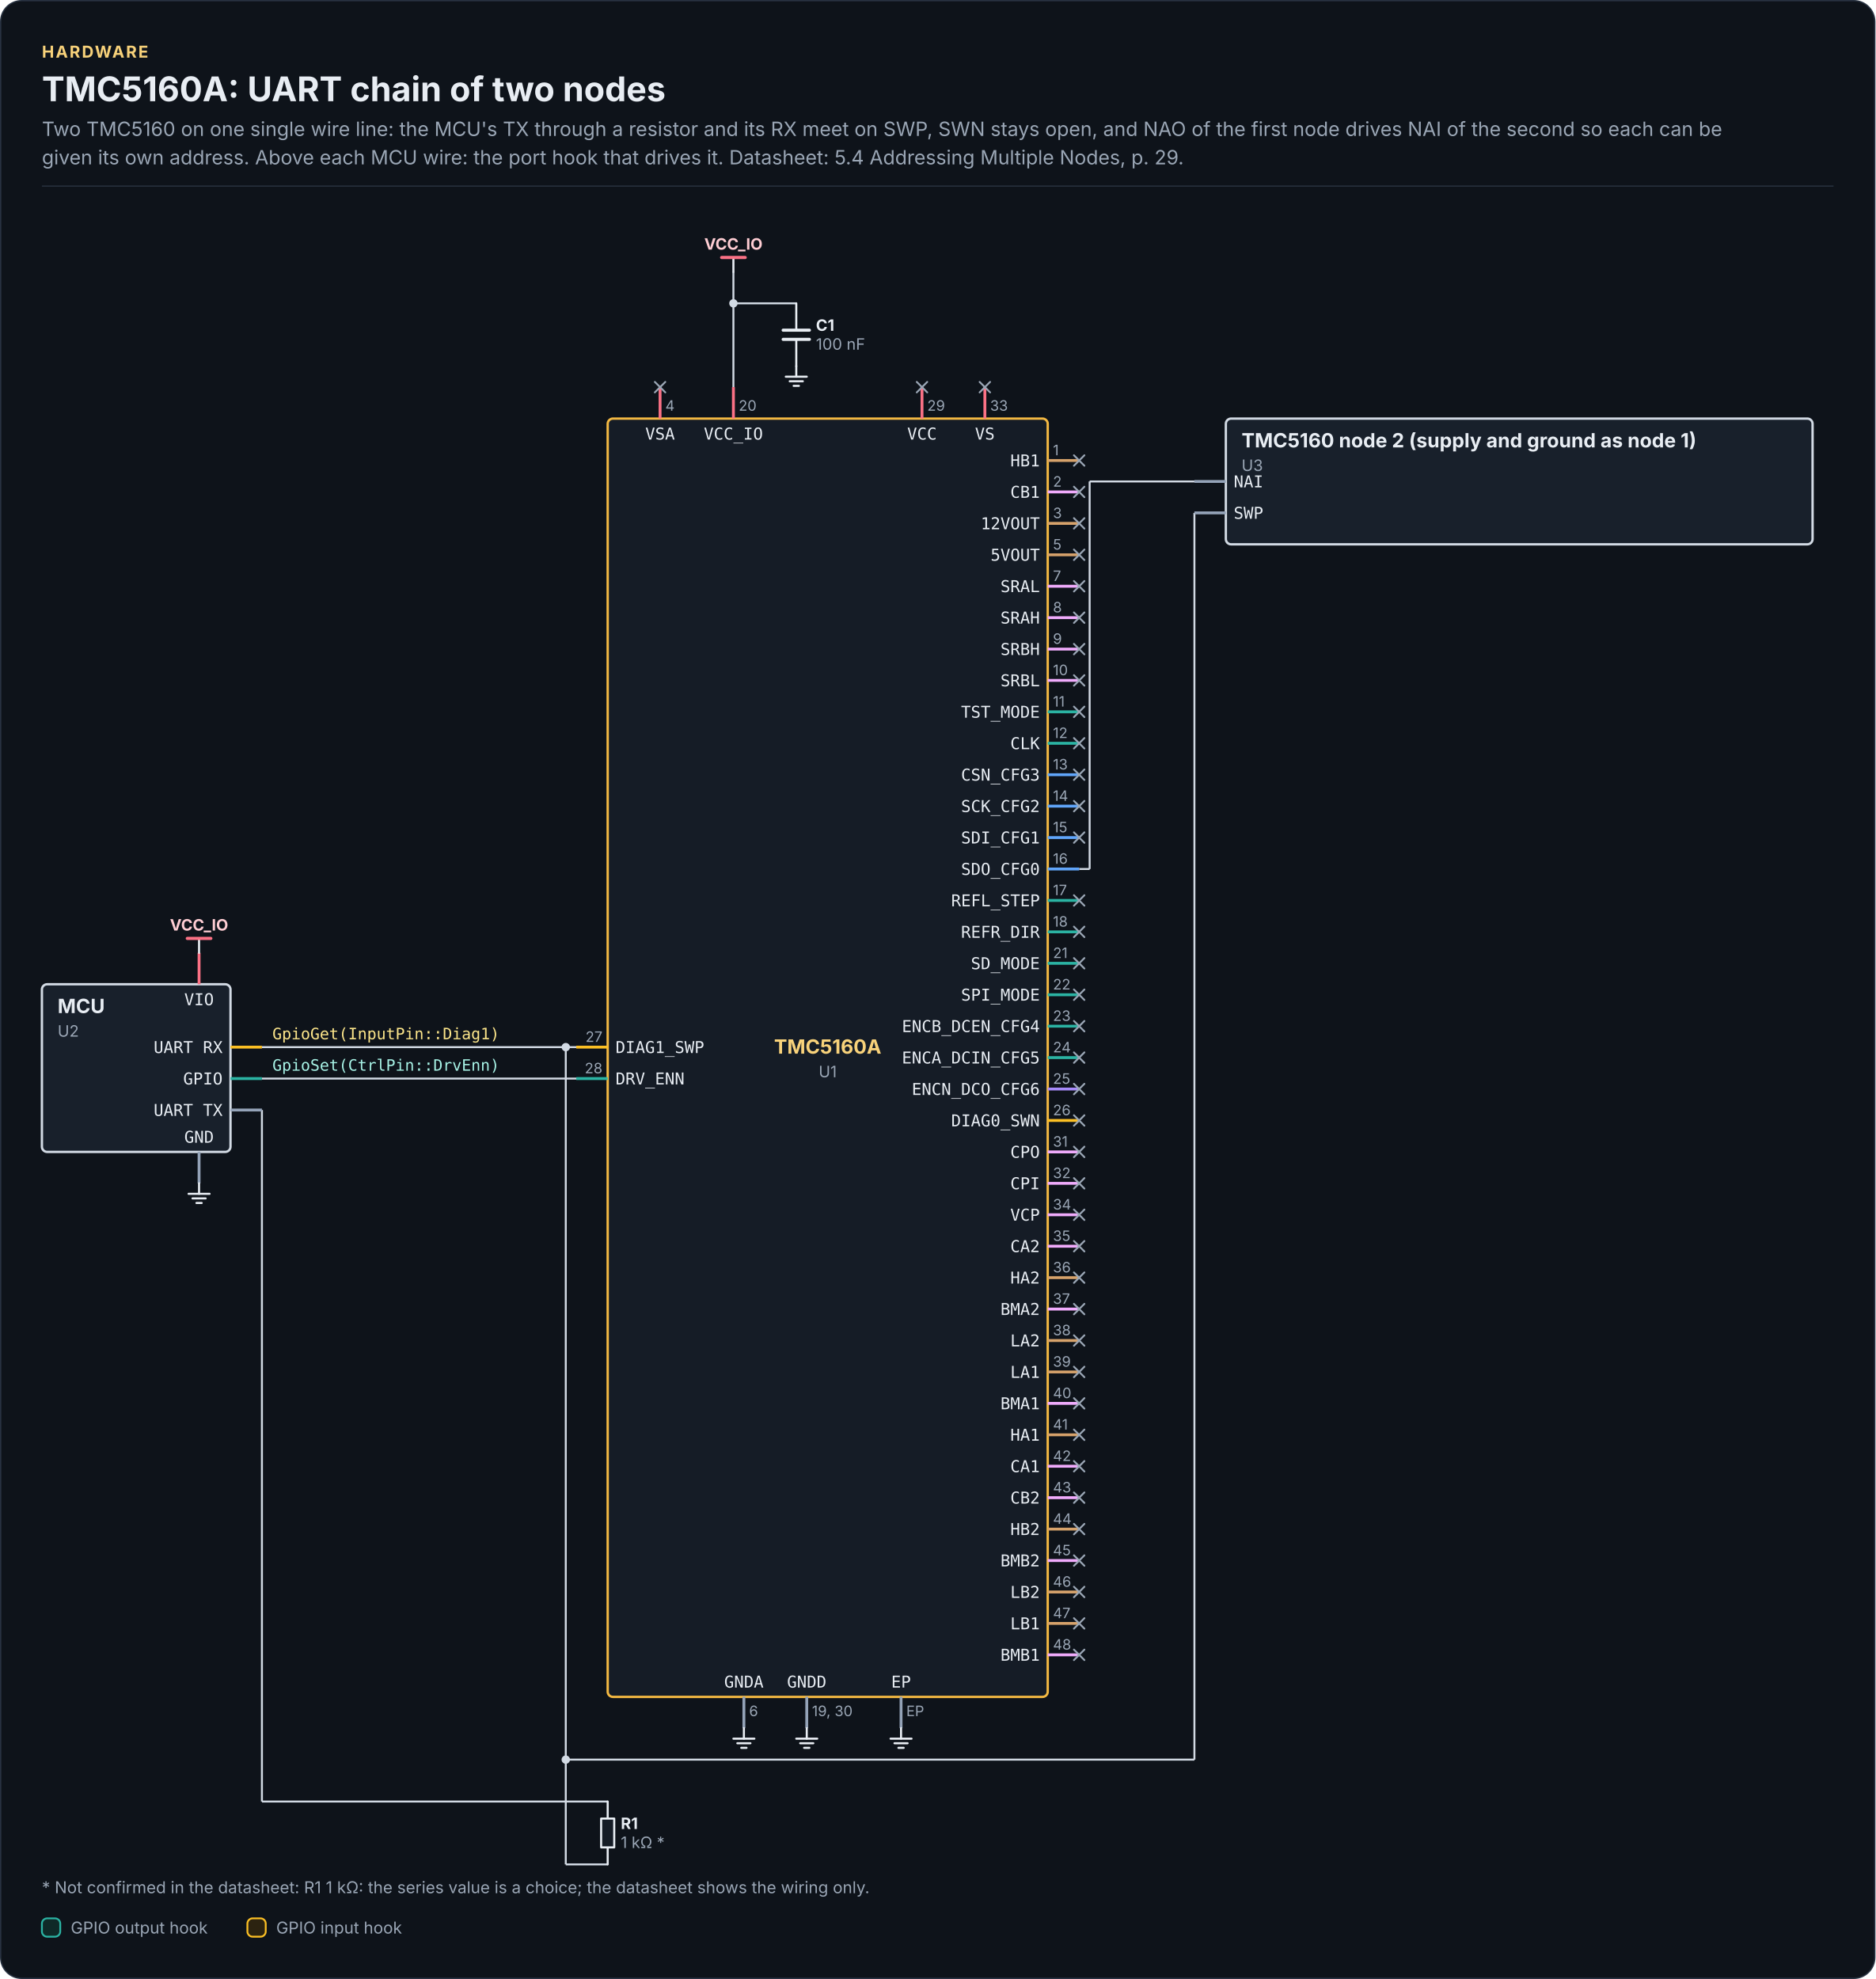
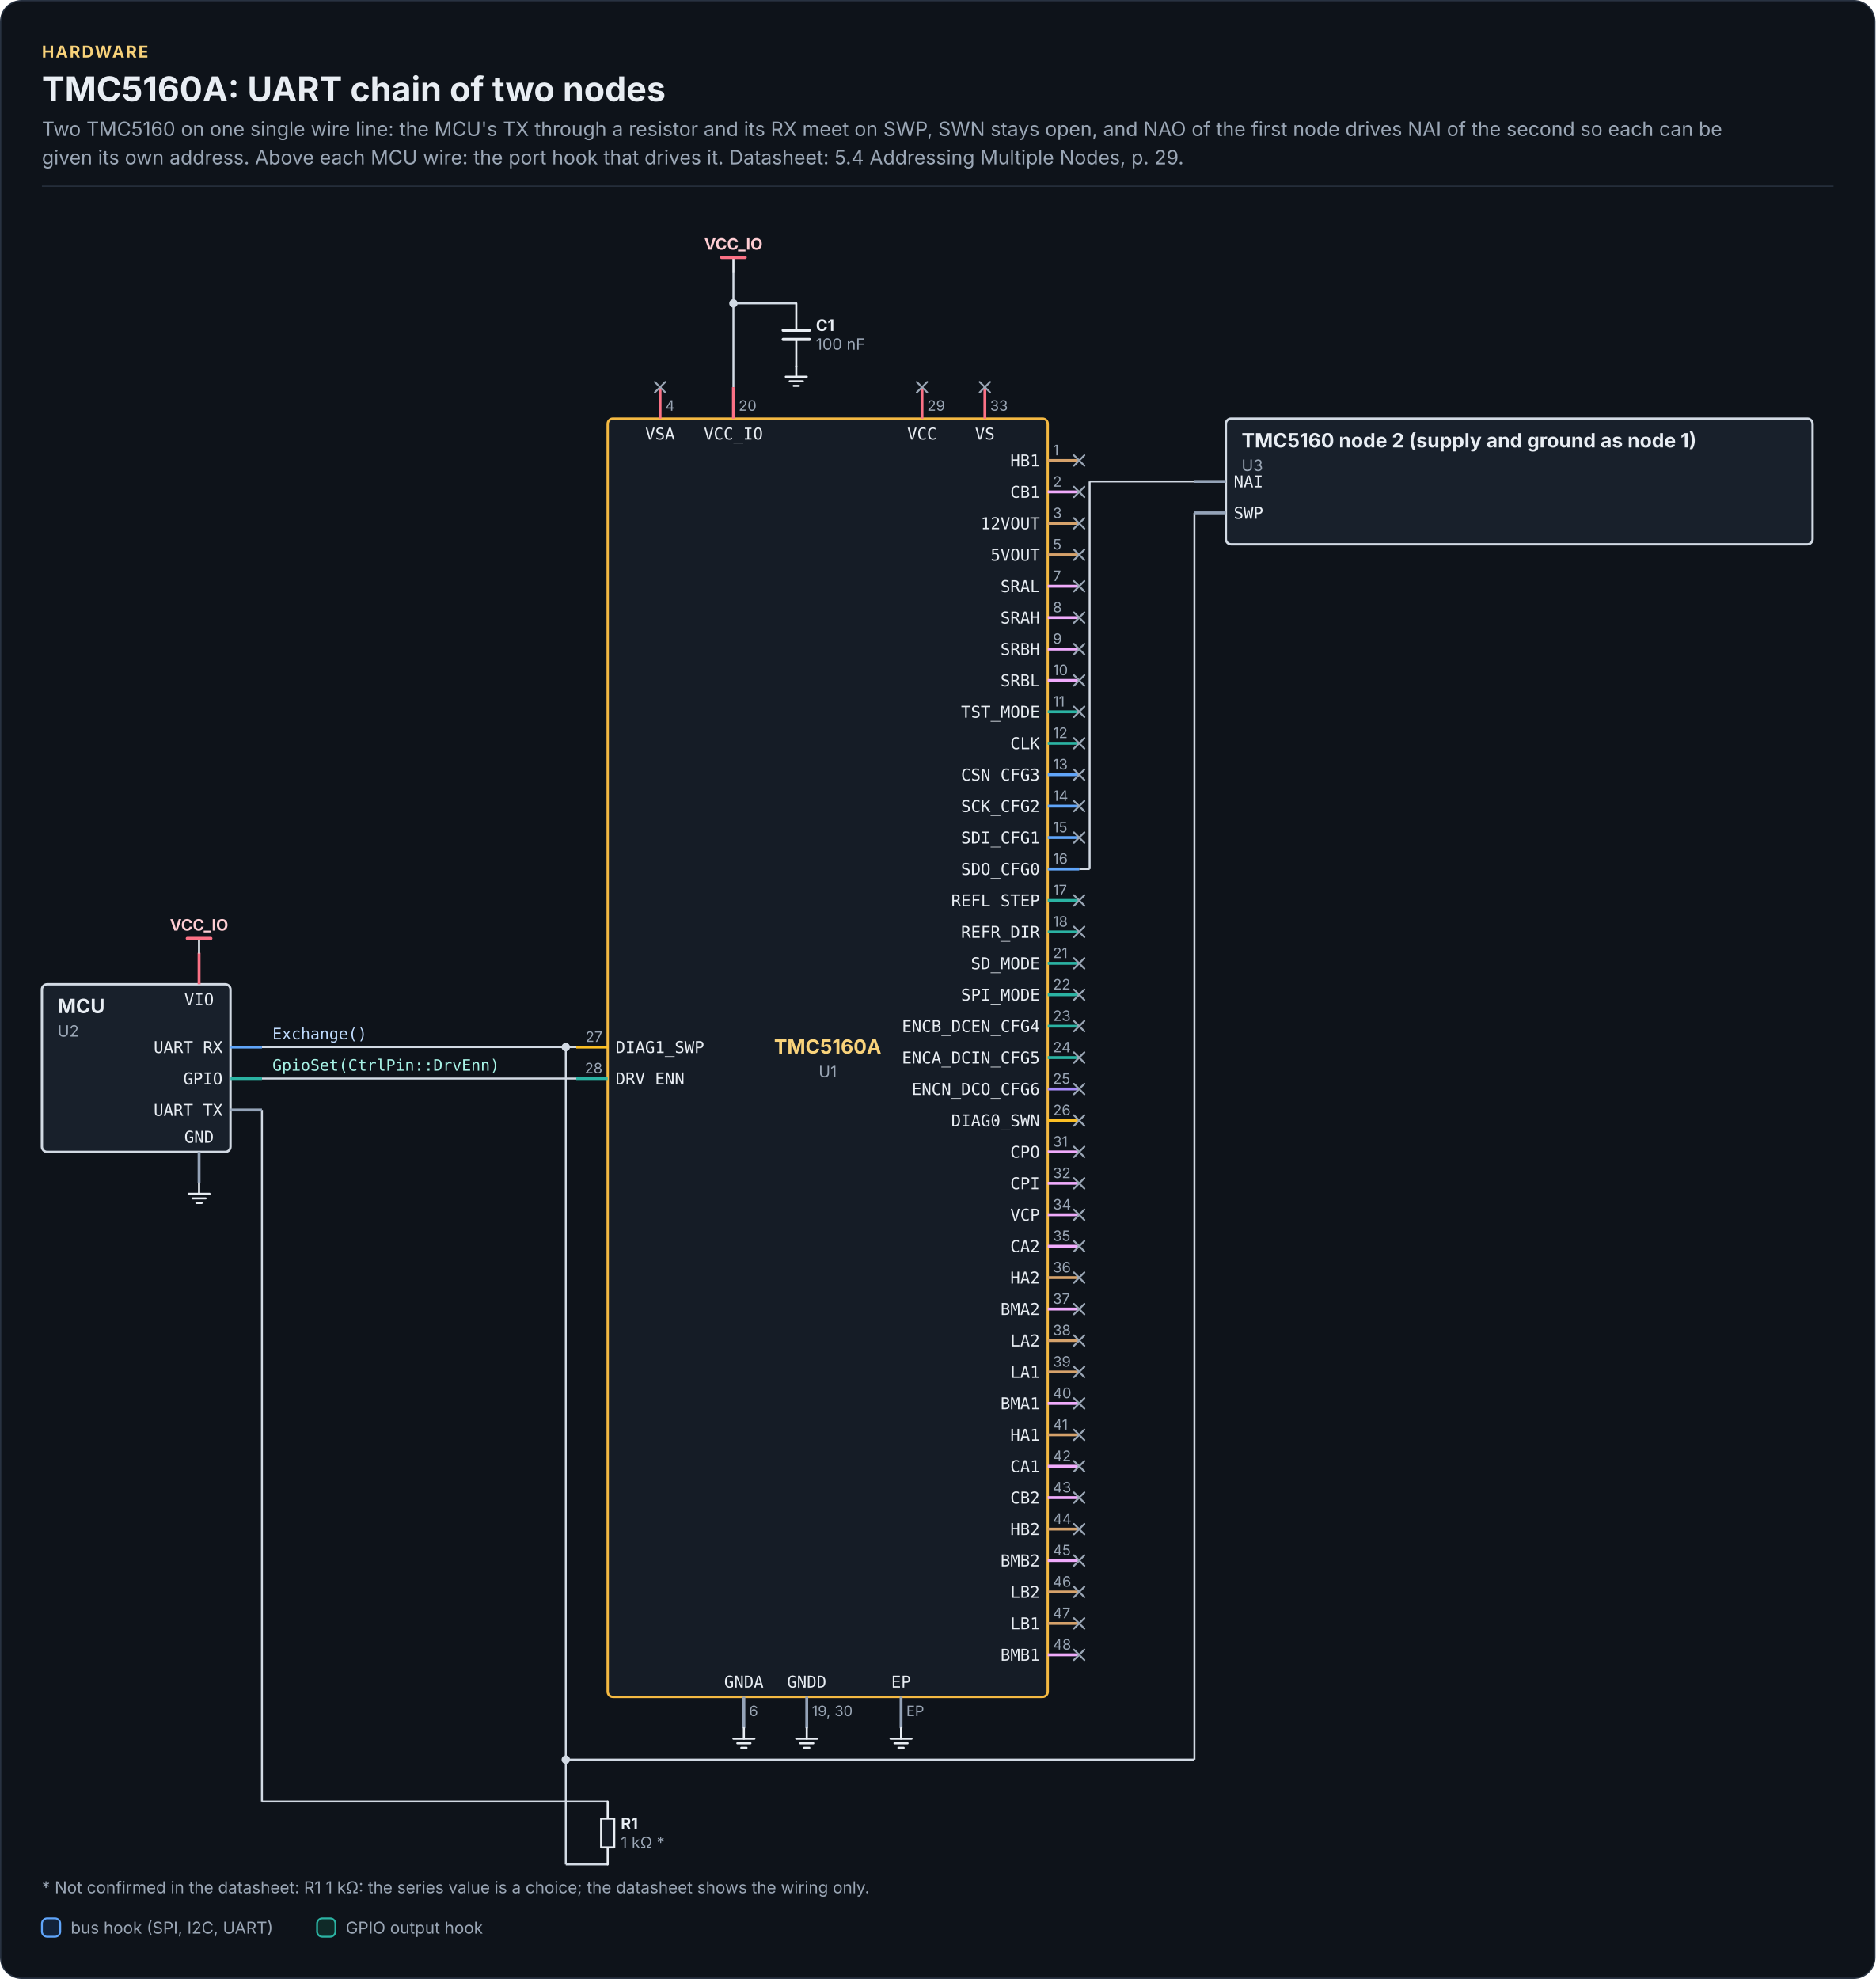
<svg xmlns="http://www.w3.org/2000/svg" width="1432" height="1511" viewBox="0 0 1432 1511" role="img" aria-labelledby="chip-circuit-uart-chain-title chip-circuit-uart-chain-desc" font-family="Inter, 'Segoe UI', Roboto, 'Helvetica Neue', Arial, sans-serif">
  <rect x="0.5" y="0.5" width="1431" height="1510" rx="16" fill="#0E131A" stroke="#283241" />
  <text x="32" y="44" font-size="12.5" font-weight="700" letter-spacing="1.2" fill="#F8D27A">HARDWARE</text>
  <text x="32" y="77.3" font-size="26" font-weight="700" fill="#E8EDF3">TMC5160A: UART chain of two nodes</text>
  <text x="32" y="103.8" font-size="15" fill="#9AA6B5">Two TMC5160 on one single wire line: the MCU's TX through a resistor and its RX meet on SWP, SWN stays open, and NAO of the first node drives NAI of the second so each can be</text>
  <text x="32" y="125.5" font-size="15" fill="#9AA6B5">given its own address. Above each MCU wire: the port hook that drives it. Datasheet: 5.4 Addressing Multiple Nodes, p. 29.</text>
  <rect x="32" y="141.6" width="1368" height="1" fill="#252F3C" />
  <path d="M200 823.5 L440 823.5" fill="none" stroke="#D2DAE4" stroke-width="1.5" />
  <path d="M824 663.5 L832 663.5" fill="none" stroke="#D2DAE4" stroke-width="1.5" />
  <path d="M832 367.6 L912 367.6" fill="none" stroke="#D2DAE4" stroke-width="1.5" />
  <path d="M832 367.6 L832 663.5" fill="none" stroke="#D2DAE4" stroke-width="1.5" />
  <path d="M200 799.5 L440 799.5" fill="none" stroke="#D2DAE4" stroke-width="1.5" />
  <path d="M432 799.5 L432 1423.5" fill="none" stroke="#D2DAE4" stroke-width="1.5" />
  <path d="M432 1343.5 L912 1343.5" fill="none" stroke="#D2DAE4" stroke-width="1.5" />
  <path d="M432 1423.5 L464 1423.5" fill="none" stroke="#D2DAE4" stroke-width="1.5" />
  <path d="M912 391.6 L912 1343.5" fill="none" stroke="#D2DAE4" stroke-width="1.5" />
  <path d="M200 847.5 L200 1375.5" fill="none" stroke="#D2DAE4" stroke-width="1.5" />
  <path d="M200 1375.5 L464 1375.5" fill="none" stroke="#D2DAE4" stroke-width="1.5" />
  <path d="M560 207.6 L560 295.6" fill="none" stroke="#D2DAE4" stroke-width="1.5" />
  <path d="M560 231.6 L608 231.6" fill="none" stroke="#D2DAE4" stroke-width="1.5" />
  <rect x="464" y="319.6" width="336" height="976" rx="4" fill="#151C26" stroke="#F4B942" stroke-width="1.8" />
  <path d="M464 799.5 L440 799.5" fill="none" stroke="#FBBF24" stroke-width="2.2" stroke-linecap="butt" stroke-linejoin="round" />
  <path d="M464 823.5 L440 823.5" fill="none" stroke="#2BB3A3" stroke-width="2.2" stroke-linecap="butt" stroke-linejoin="round" />
  <path d="M800 351.6 L824 351.6" fill="none" stroke="#D6A26B" stroke-width="2.2" stroke-linecap="butt" stroke-linejoin="round" />
  <path d="M800 375.6 L824 375.6" fill="none" stroke="#F0ABFC" stroke-width="2.2" stroke-linecap="butt" stroke-linejoin="round" />
  <path d="M800 399.6 L824 399.6" fill="none" stroke="#D6A26B" stroke-width="2.2" stroke-linecap="butt" stroke-linejoin="round" />
  <path d="M800 423.6 L824 423.6" fill="none" stroke="#D6A26B" stroke-width="2.2" stroke-linecap="butt" stroke-linejoin="round" />
  <path d="M800 447.6 L824 447.6" fill="none" stroke="#F0ABFC" stroke-width="2.2" stroke-linecap="butt" stroke-linejoin="round" />
  <path d="M800 471.6 L824 471.6" fill="none" stroke="#F0ABFC" stroke-width="2.2" stroke-linecap="butt" stroke-linejoin="round" />
  <path d="M800 495.6 L824 495.6" fill="none" stroke="#F0ABFC" stroke-width="2.2" stroke-linecap="butt" stroke-linejoin="round" />
  <path d="M800 519.5 L824 519.5" fill="none" stroke="#F0ABFC" stroke-width="2.2" stroke-linecap="butt" stroke-linejoin="round" />
  <path d="M800 543.5 L824 543.5" fill="none" stroke="#2BB3A3" stroke-width="2.2" stroke-linecap="butt" stroke-linejoin="round" />
  <path d="M800 567.5 L824 567.5" fill="none" stroke="#2BB3A3" stroke-width="2.2" stroke-linecap="butt" stroke-linejoin="round" />
  <path d="M800 591.5 L824 591.5" fill="none" stroke="#60A5FA" stroke-width="2.2" stroke-linecap="butt" stroke-linejoin="round" />
  <path d="M800 615.5 L824 615.5" fill="none" stroke="#60A5FA" stroke-width="2.2" stroke-linecap="butt" stroke-linejoin="round" />
  <path d="M800 639.5 L824 639.5" fill="none" stroke="#60A5FA" stroke-width="2.2" stroke-linecap="butt" stroke-linejoin="round" />
  <path d="M800 663.5 L824 663.5" fill="none" stroke="#60A5FA" stroke-width="2.2" stroke-linecap="butt" stroke-linejoin="round" />
  <path d="M800 687.5 L824 687.5" fill="none" stroke="#2BB3A3" stroke-width="2.2" stroke-linecap="butt" stroke-linejoin="round" />
  <path d="M800 711.5 L824 711.5" fill="none" stroke="#2BB3A3" stroke-width="2.2" stroke-linecap="butt" stroke-linejoin="round" />
  <path d="M800 735.5 L824 735.5" fill="none" stroke="#2BB3A3" stroke-width="2.2" stroke-linecap="butt" stroke-linejoin="round" />
  <path d="M800 759.5 L824 759.5" fill="none" stroke="#2BB3A3" stroke-width="2.2" stroke-linecap="butt" stroke-linejoin="round" />
  <path d="M800 783.5 L824 783.5" fill="none" stroke="#2BB3A3" stroke-width="2.2" stroke-linecap="butt" stroke-linejoin="round" />
  <path d="M800 807.5 L824 807.5" fill="none" stroke="#2BB3A3" stroke-width="2.2" stroke-linecap="butt" stroke-linejoin="round" />
  <path d="M800 831.5 L824 831.5" fill="none" stroke="#A78BFA" stroke-width="2.2" stroke-linecap="butt" stroke-linejoin="round" />
  <path d="M800 855.5 L824 855.5" fill="none" stroke="#FBBF24" stroke-width="2.2" stroke-linecap="butt" stroke-linejoin="round" />
  <path d="M800 879.5 L824 879.5" fill="none" stroke="#F0ABFC" stroke-width="2.2" stroke-linecap="butt" stroke-linejoin="round" />
  <path d="M800 903.5 L824 903.5" fill="none" stroke="#F0ABFC" stroke-width="2.2" stroke-linecap="butt" stroke-linejoin="round" />
  <path d="M800 927.5 L824 927.5" fill="none" stroke="#F0ABFC" stroke-width="2.2" stroke-linecap="butt" stroke-linejoin="round" />
  <path d="M800 951.5 L824 951.5" fill="none" stroke="#F0ABFC" stroke-width="2.2" stroke-linecap="butt" stroke-linejoin="round" />
  <path d="M800 975.5 L824 975.5" fill="none" stroke="#D6A26B" stroke-width="2.2" stroke-linecap="butt" stroke-linejoin="round" />
  <path d="M800 999.5 L824 999.5" fill="none" stroke="#F0ABFC" stroke-width="2.2" stroke-linecap="butt" stroke-linejoin="round" />
  <path d="M800 1023.5 L824 1023.5" fill="none" stroke="#D6A26B" stroke-width="2.2" stroke-linecap="butt" stroke-linejoin="round" />
  <path d="M800 1047.5 L824 1047.5" fill="none" stroke="#D6A26B" stroke-width="2.2" stroke-linecap="butt" stroke-linejoin="round" />
  <path d="M800 1071.5 L824 1071.5" fill="none" stroke="#F0ABFC" stroke-width="2.2" stroke-linecap="butt" stroke-linejoin="round" />
  <path d="M800 1095.5 L824 1095.5" fill="none" stroke="#D6A26B" stroke-width="2.2" stroke-linecap="butt" stroke-linejoin="round" />
  <path d="M800 1119.5 L824 1119.5" fill="none" stroke="#F0ABFC" stroke-width="2.2" stroke-linecap="butt" stroke-linejoin="round" />
  <path d="M800 1143.5 L824 1143.5" fill="none" stroke="#F0ABFC" stroke-width="2.2" stroke-linecap="butt" stroke-linejoin="round" />
  <path d="M800 1167.5 L824 1167.5" fill="none" stroke="#D6A26B" stroke-width="2.2" stroke-linecap="butt" stroke-linejoin="round" />
  <path d="M800 1191.5 L824 1191.5" fill="none" stroke="#F0ABFC" stroke-width="2.2" stroke-linecap="butt" stroke-linejoin="round" />
  <path d="M800 1215.5 L824 1215.5" fill="none" stroke="#D6A26B" stroke-width="2.2" stroke-linecap="butt" stroke-linejoin="round" />
  <path d="M800 1239.5 L824 1239.5" fill="none" stroke="#D6A26B" stroke-width="2.2" stroke-linecap="butt" stroke-linejoin="round" />
  <path d="M800 1263.5 L824 1263.5" fill="none" stroke="#F0ABFC" stroke-width="2.2" stroke-linecap="butt" stroke-linejoin="round" />
  <path d="M504 319.6 L504 295.6" fill="none" stroke="#FB7185" stroke-width="2.2" stroke-linecap="butt" stroke-linejoin="round" />
  <path d="M560 319.6 L560 295.6" fill="none" stroke="#FB7185" stroke-width="2.2" stroke-linecap="butt" stroke-linejoin="round" />
  <path d="M704 319.6 L704 295.6" fill="none" stroke="#FB7185" stroke-width="2.2" stroke-linecap="butt" stroke-linejoin="round" />
  <path d="M752 319.6 L752 295.6" fill="none" stroke="#FB7185" stroke-width="2.2" stroke-linecap="butt" stroke-linejoin="round" />
  <path d="M568 1295.5 L568 1319.5" fill="none" stroke="#94A3B8" stroke-width="2.2" stroke-linecap="butt" stroke-linejoin="round" />
  <path d="M616 1295.5 L616 1319.5" fill="none" stroke="#94A3B8" stroke-width="2.2" stroke-linecap="butt" stroke-linejoin="round" />
  <path d="M688 1295.5 L688 1319.5" fill="none" stroke="#94A3B8" stroke-width="2.2" stroke-linecap="butt" stroke-linejoin="round" />
  <rect x="32" y="751.5" width="144" height="128" rx="4" fill="#18202B" stroke="#D2DAE4" stroke-width="1.8" />
-   <path d="M176 799.5 L200 799.5" fill="none" stroke="#FBBF24" stroke-width="2.2" stroke-linecap="butt" stroke-linejoin="round" />
+   <path d="M176 799.5 L200 799.5" fill="none" stroke="#60A5FA" stroke-width="2.2" stroke-linecap="butt" stroke-linejoin="round" />
  <path d="M176 823.5 L200 823.5" fill="none" stroke="#2BB3A3" stroke-width="2.2" stroke-linecap="butt" stroke-linejoin="round" />
  <path d="M176 847.5 L200 847.5" fill="none" stroke="#94A3B8" stroke-width="2.2" stroke-linecap="butt" stroke-linejoin="round" />
  <path d="M152 751.5 L152 727.5" fill="none" stroke="#FB7185" stroke-width="2.2" stroke-linecap="butt" stroke-linejoin="round" />
  <path d="M152 879.5 L152 903.5" fill="none" stroke="#94A3B8" stroke-width="2.2" stroke-linecap="butt" stroke-linejoin="round" />
  <path d="M560 207.6 L560 196.6" fill="none" stroke="#E8EDF3" stroke-width="1.6" stroke-linecap="round" stroke-linejoin="round" />
  <path d="M551 196.6 L569 196.6" fill="none" stroke="#FB7185" stroke-width="2.4" stroke-linecap="round" stroke-linejoin="round" />
  <path d="M608 231.6 L608 252.1" fill="none" stroke="#E8EDF3" stroke-width="1.6" stroke-linecap="round" stroke-linejoin="round" />
  <path d="M608 259.1 L608 279.6" fill="none" stroke="#E8EDF3" stroke-width="1.6" stroke-linecap="round" stroke-linejoin="round" />
  <path d="M598 252.1 L618 252.1" fill="none" stroke="#E8EDF3" stroke-width="2.4" stroke-linecap="round" stroke-linejoin="round" />
  <path d="M598 259.1 L618 259.1" fill="none" stroke="#E8EDF3" stroke-width="2.4" stroke-linecap="round" stroke-linejoin="round" />
  <path d="M608 279.6 L608 287.6" fill="none" stroke="#E8EDF3" stroke-width="1.6" stroke-linecap="round" stroke-linejoin="round" />
  <path d="M600 287.6 L616 287.6" fill="none" stroke="#E8EDF3" stroke-width="1.6" stroke-linecap="round" stroke-linejoin="round" />
  <path d="M603 291.1 L613 291.1" fill="none" stroke="#E8EDF3" stroke-width="1.6" stroke-linecap="round" stroke-linejoin="round" />
  <path d="M606 294.6 L610 294.6" fill="none" stroke="#E8EDF3" stroke-width="1.6" stroke-linecap="round" stroke-linejoin="round" />
  <path d="M568 1319.5 L568 1327.5" fill="none" stroke="#E8EDF3" stroke-width="1.6" stroke-linecap="round" stroke-linejoin="round" />
  <path d="M560 1327.5 L576 1327.5" fill="none" stroke="#E8EDF3" stroke-width="1.6" stroke-linecap="round" stroke-linejoin="round" />
  <path d="M563 1331 L573 1331" fill="none" stroke="#E8EDF3" stroke-width="1.6" stroke-linecap="round" stroke-linejoin="round" />
  <path d="M566 1334.5 L570 1334.5" fill="none" stroke="#E8EDF3" stroke-width="1.6" stroke-linecap="round" stroke-linejoin="round" />
  <path d="M616 1319.5 L616 1327.5" fill="none" stroke="#E8EDF3" stroke-width="1.6" stroke-linecap="round" stroke-linejoin="round" />
  <path d="M608 1327.5 L624 1327.5" fill="none" stroke="#E8EDF3" stroke-width="1.6" stroke-linecap="round" stroke-linejoin="round" />
  <path d="M611 1331 L621 1331" fill="none" stroke="#E8EDF3" stroke-width="1.6" stroke-linecap="round" stroke-linejoin="round" />
  <path d="M614 1334.5 L618 1334.5" fill="none" stroke="#E8EDF3" stroke-width="1.6" stroke-linecap="round" stroke-linejoin="round" />
  <path d="M688 1319.5 L688 1327.5" fill="none" stroke="#E8EDF3" stroke-width="1.6" stroke-linecap="round" stroke-linejoin="round" />
  <path d="M680 1327.5 L696 1327.5" fill="none" stroke="#E8EDF3" stroke-width="1.6" stroke-linecap="round" stroke-linejoin="round" />
  <path d="M683 1331 L693 1331" fill="none" stroke="#E8EDF3" stroke-width="1.6" stroke-linecap="round" stroke-linejoin="round" />
  <path d="M686 1334.5 L690 1334.5" fill="none" stroke="#E8EDF3" stroke-width="1.6" stroke-linecap="round" stroke-linejoin="round" />
  <path d="M152 727.5 L152 716.5" fill="none" stroke="#E8EDF3" stroke-width="1.6" stroke-linecap="round" stroke-linejoin="round" />
  <path d="M143 716.5 L161 716.5" fill="none" stroke="#FB7185" stroke-width="2.4" stroke-linecap="round" stroke-linejoin="round" />
  <path d="M152 903.5 L152 911.5" fill="none" stroke="#E8EDF3" stroke-width="1.6" stroke-linecap="round" stroke-linejoin="round" />
  <path d="M144 911.5 L160 911.5" fill="none" stroke="#E8EDF3" stroke-width="1.6" stroke-linecap="round" stroke-linejoin="round" />
  <path d="M147 915 L157 915" fill="none" stroke="#E8EDF3" stroke-width="1.6" stroke-linecap="round" stroke-linejoin="round" />
  <path d="M150 918.5 L154 918.5" fill="none" stroke="#E8EDF3" stroke-width="1.6" stroke-linecap="round" stroke-linejoin="round" />
  <rect x="936" y="319.6" width="448" height="96" rx="4" fill="#18202B" stroke="#D2DAE4" stroke-width="1.8" />
  <path d="M936 367.6 L912 367.6" fill="none" stroke="#94A3B8" stroke-width="2.2" stroke-linecap="butt" stroke-linejoin="round" />
  <path d="M936 391.6 L912 391.6" fill="none" stroke="#94A3B8" stroke-width="2.2" stroke-linecap="butt" stroke-linejoin="round" />
  <path d="M464 1375.5 L464 1388.5" fill="none" stroke="#E8EDF3" stroke-width="1.6" stroke-linecap="round" stroke-linejoin="round" />
  <path d="M464 1410.5 L464 1423.5" fill="none" stroke="#E8EDF3" stroke-width="1.6" stroke-linecap="round" stroke-linejoin="round" />
  <path d="M459 1388.5 L459 1410.5 L469 1410.5 L469 1388.5 Z" fill="#151C26" stroke="#E8EDF3" stroke-width="1.6" stroke-linecap="round" stroke-linejoin="round" />
  <path d="M500 299.6 L508 291.6" fill="none" stroke="#9AA6B5" stroke-width="1.4" stroke-linecap="round" stroke-linejoin="round" />
  <path d="M500 291.6 L508 299.6" fill="none" stroke="#9AA6B5" stroke-width="1.4" stroke-linecap="round" stroke-linejoin="round" />
  <path d="M700 299.6 L708 291.6" fill="none" stroke="#9AA6B5" stroke-width="1.4" stroke-linecap="round" stroke-linejoin="round" />
  <path d="M700 291.6 L708 299.6" fill="none" stroke="#9AA6B5" stroke-width="1.4" stroke-linecap="round" stroke-linejoin="round" />
  <path d="M748 299.6 L756 291.6" fill="none" stroke="#9AA6B5" stroke-width="1.4" stroke-linecap="round" stroke-linejoin="round" />
  <path d="M748 291.6 L756 299.6" fill="none" stroke="#9AA6B5" stroke-width="1.4" stroke-linecap="round" stroke-linejoin="round" />
  <path d="M820 355.6 L828 347.6" fill="none" stroke="#9AA6B5" stroke-width="1.4" stroke-linecap="round" stroke-linejoin="round" />
  <path d="M820 347.6 L828 355.6" fill="none" stroke="#9AA6B5" stroke-width="1.4" stroke-linecap="round" stroke-linejoin="round" />
  <path d="M820 379.6 L828 371.6" fill="none" stroke="#9AA6B5" stroke-width="1.4" stroke-linecap="round" stroke-linejoin="round" />
  <path d="M820 371.6 L828 379.6" fill="none" stroke="#9AA6B5" stroke-width="1.4" stroke-linecap="round" stroke-linejoin="round" />
  <path d="M820 403.6 L828 395.6" fill="none" stroke="#9AA6B5" stroke-width="1.4" stroke-linecap="round" stroke-linejoin="round" />
  <path d="M820 395.6 L828 403.6" fill="none" stroke="#9AA6B5" stroke-width="1.4" stroke-linecap="round" stroke-linejoin="round" />
  <path d="M820 427.6 L828 419.6" fill="none" stroke="#9AA6B5" stroke-width="1.4" stroke-linecap="round" stroke-linejoin="round" />
  <path d="M820 419.6 L828 427.6" fill="none" stroke="#9AA6B5" stroke-width="1.4" stroke-linecap="round" stroke-linejoin="round" />
  <path d="M820 451.6 L828 443.6" fill="none" stroke="#9AA6B5" stroke-width="1.4" stroke-linecap="round" stroke-linejoin="round" />
  <path d="M820 443.6 L828 451.6" fill="none" stroke="#9AA6B5" stroke-width="1.4" stroke-linecap="round" stroke-linejoin="round" />
  <path d="M820 475.6 L828 467.6" fill="none" stroke="#9AA6B5" stroke-width="1.4" stroke-linecap="round" stroke-linejoin="round" />
  <path d="M820 467.6 L828 475.6" fill="none" stroke="#9AA6B5" stroke-width="1.4" stroke-linecap="round" stroke-linejoin="round" />
  <path d="M820 499.6 L828 491.6" fill="none" stroke="#9AA6B5" stroke-width="1.4" stroke-linecap="round" stroke-linejoin="round" />
  <path d="M820 491.6 L828 499.6" fill="none" stroke="#9AA6B5" stroke-width="1.4" stroke-linecap="round" stroke-linejoin="round" />
  <path d="M820 523.5 L828 515.5" fill="none" stroke="#9AA6B5" stroke-width="1.4" stroke-linecap="round" stroke-linejoin="round" />
  <path d="M820 515.5 L828 523.5" fill="none" stroke="#9AA6B5" stroke-width="1.4" stroke-linecap="round" stroke-linejoin="round" />
  <path d="M820 547.5 L828 539.5" fill="none" stroke="#9AA6B5" stroke-width="1.4" stroke-linecap="round" stroke-linejoin="round" />
  <path d="M820 539.5 L828 547.5" fill="none" stroke="#9AA6B5" stroke-width="1.4" stroke-linecap="round" stroke-linejoin="round" />
  <path d="M820 571.5 L828 563.5" fill="none" stroke="#9AA6B5" stroke-width="1.4" stroke-linecap="round" stroke-linejoin="round" />
  <path d="M820 563.5 L828 571.5" fill="none" stroke="#9AA6B5" stroke-width="1.4" stroke-linecap="round" stroke-linejoin="round" />
  <path d="M820 595.5 L828 587.5" fill="none" stroke="#9AA6B5" stroke-width="1.4" stroke-linecap="round" stroke-linejoin="round" />
  <path d="M820 587.5 L828 595.5" fill="none" stroke="#9AA6B5" stroke-width="1.4" stroke-linecap="round" stroke-linejoin="round" />
  <path d="M820 619.5 L828 611.5" fill="none" stroke="#9AA6B5" stroke-width="1.4" stroke-linecap="round" stroke-linejoin="round" />
  <path d="M820 611.5 L828 619.5" fill="none" stroke="#9AA6B5" stroke-width="1.4" stroke-linecap="round" stroke-linejoin="round" />
  <path d="M820 643.5 L828 635.5" fill="none" stroke="#9AA6B5" stroke-width="1.4" stroke-linecap="round" stroke-linejoin="round" />
  <path d="M820 635.5 L828 643.5" fill="none" stroke="#9AA6B5" stroke-width="1.4" stroke-linecap="round" stroke-linejoin="round" />
  <path d="M820 691.5 L828 683.5" fill="none" stroke="#9AA6B5" stroke-width="1.4" stroke-linecap="round" stroke-linejoin="round" />
  <path d="M820 683.5 L828 691.5" fill="none" stroke="#9AA6B5" stroke-width="1.4" stroke-linecap="round" stroke-linejoin="round" />
  <path d="M820 715.5 L828 707.5" fill="none" stroke="#9AA6B5" stroke-width="1.4" stroke-linecap="round" stroke-linejoin="round" />
  <path d="M820 707.5 L828 715.5" fill="none" stroke="#9AA6B5" stroke-width="1.4" stroke-linecap="round" stroke-linejoin="round" />
  <path d="M820 739.5 L828 731.5" fill="none" stroke="#9AA6B5" stroke-width="1.4" stroke-linecap="round" stroke-linejoin="round" />
  <path d="M820 731.5 L828 739.5" fill="none" stroke="#9AA6B5" stroke-width="1.4" stroke-linecap="round" stroke-linejoin="round" />
  <path d="M820 763.5 L828 755.5" fill="none" stroke="#9AA6B5" stroke-width="1.4" stroke-linecap="round" stroke-linejoin="round" />
  <path d="M820 755.5 L828 763.5" fill="none" stroke="#9AA6B5" stroke-width="1.4" stroke-linecap="round" stroke-linejoin="round" />
  <path d="M820 787.5 L828 779.5" fill="none" stroke="#9AA6B5" stroke-width="1.4" stroke-linecap="round" stroke-linejoin="round" />
  <path d="M820 779.5 L828 787.5" fill="none" stroke="#9AA6B5" stroke-width="1.4" stroke-linecap="round" stroke-linejoin="round" />
  <path d="M820 811.5 L828 803.5" fill="none" stroke="#9AA6B5" stroke-width="1.4" stroke-linecap="round" stroke-linejoin="round" />
  <path d="M820 803.5 L828 811.5" fill="none" stroke="#9AA6B5" stroke-width="1.4" stroke-linecap="round" stroke-linejoin="round" />
  <path d="M820 835.5 L828 827.5" fill="none" stroke="#9AA6B5" stroke-width="1.4" stroke-linecap="round" stroke-linejoin="round" />
  <path d="M820 827.5 L828 835.5" fill="none" stroke="#9AA6B5" stroke-width="1.4" stroke-linecap="round" stroke-linejoin="round" />
  <path d="M820 859.5 L828 851.5" fill="none" stroke="#9AA6B5" stroke-width="1.4" stroke-linecap="round" stroke-linejoin="round" />
  <path d="M820 851.5 L828 859.5" fill="none" stroke="#9AA6B5" stroke-width="1.4" stroke-linecap="round" stroke-linejoin="round" />
  <path d="M820 883.5 L828 875.5" fill="none" stroke="#9AA6B5" stroke-width="1.4" stroke-linecap="round" stroke-linejoin="round" />
  <path d="M820 875.5 L828 883.5" fill="none" stroke="#9AA6B5" stroke-width="1.4" stroke-linecap="round" stroke-linejoin="round" />
  <path d="M820 907.5 L828 899.5" fill="none" stroke="#9AA6B5" stroke-width="1.4" stroke-linecap="round" stroke-linejoin="round" />
  <path d="M820 899.5 L828 907.5" fill="none" stroke="#9AA6B5" stroke-width="1.4" stroke-linecap="round" stroke-linejoin="round" />
  <path d="M820 931.5 L828 923.5" fill="none" stroke="#9AA6B5" stroke-width="1.4" stroke-linecap="round" stroke-linejoin="round" />
  <path d="M820 923.5 L828 931.5" fill="none" stroke="#9AA6B5" stroke-width="1.4" stroke-linecap="round" stroke-linejoin="round" />
  <path d="M820 955.5 L828 947.5" fill="none" stroke="#9AA6B5" stroke-width="1.4" stroke-linecap="round" stroke-linejoin="round" />
  <path d="M820 947.5 L828 955.5" fill="none" stroke="#9AA6B5" stroke-width="1.4" stroke-linecap="round" stroke-linejoin="round" />
  <path d="M820 979.5 L828 971.5" fill="none" stroke="#9AA6B5" stroke-width="1.4" stroke-linecap="round" stroke-linejoin="round" />
  <path d="M820 971.5 L828 979.5" fill="none" stroke="#9AA6B5" stroke-width="1.4" stroke-linecap="round" stroke-linejoin="round" />
  <path d="M820 1003.5 L828 995.5" fill="none" stroke="#9AA6B5" stroke-width="1.4" stroke-linecap="round" stroke-linejoin="round" />
  <path d="M820 995.5 L828 1003.5" fill="none" stroke="#9AA6B5" stroke-width="1.4" stroke-linecap="round" stroke-linejoin="round" />
  <path d="M820 1027.5 L828 1019.5" fill="none" stroke="#9AA6B5" stroke-width="1.4" stroke-linecap="round" stroke-linejoin="round" />
  <path d="M820 1019.5 L828 1027.5" fill="none" stroke="#9AA6B5" stroke-width="1.4" stroke-linecap="round" stroke-linejoin="round" />
  <path d="M820 1051.5 L828 1043.5" fill="none" stroke="#9AA6B5" stroke-width="1.4" stroke-linecap="round" stroke-linejoin="round" />
  <path d="M820 1043.5 L828 1051.5" fill="none" stroke="#9AA6B5" stroke-width="1.4" stroke-linecap="round" stroke-linejoin="round" />
  <path d="M820 1075.5 L828 1067.5" fill="none" stroke="#9AA6B5" stroke-width="1.4" stroke-linecap="round" stroke-linejoin="round" />
  <path d="M820 1067.5 L828 1075.5" fill="none" stroke="#9AA6B5" stroke-width="1.4" stroke-linecap="round" stroke-linejoin="round" />
  <path d="M820 1099.5 L828 1091.5" fill="none" stroke="#9AA6B5" stroke-width="1.4" stroke-linecap="round" stroke-linejoin="round" />
  <path d="M820 1091.5 L828 1099.5" fill="none" stroke="#9AA6B5" stroke-width="1.4" stroke-linecap="round" stroke-linejoin="round" />
  <path d="M820 1123.5 L828 1115.5" fill="none" stroke="#9AA6B5" stroke-width="1.4" stroke-linecap="round" stroke-linejoin="round" />
  <path d="M820 1115.5 L828 1123.5" fill="none" stroke="#9AA6B5" stroke-width="1.4" stroke-linecap="round" stroke-linejoin="round" />
  <path d="M820 1147.5 L828 1139.5" fill="none" stroke="#9AA6B5" stroke-width="1.4" stroke-linecap="round" stroke-linejoin="round" />
  <path d="M820 1139.5 L828 1147.5" fill="none" stroke="#9AA6B5" stroke-width="1.4" stroke-linecap="round" stroke-linejoin="round" />
  <path d="M820 1171.5 L828 1163.5" fill="none" stroke="#9AA6B5" stroke-width="1.4" stroke-linecap="round" stroke-linejoin="round" />
  <path d="M820 1163.5 L828 1171.5" fill="none" stroke="#9AA6B5" stroke-width="1.4" stroke-linecap="round" stroke-linejoin="round" />
  <path d="M820 1195.5 L828 1187.5" fill="none" stroke="#9AA6B5" stroke-width="1.4" stroke-linecap="round" stroke-linejoin="round" />
  <path d="M820 1187.5 L828 1195.5" fill="none" stroke="#9AA6B5" stroke-width="1.4" stroke-linecap="round" stroke-linejoin="round" />
  <path d="M820 1219.5 L828 1211.5" fill="none" stroke="#9AA6B5" stroke-width="1.4" stroke-linecap="round" stroke-linejoin="round" />
  <path d="M820 1211.5 L828 1219.5" fill="none" stroke="#9AA6B5" stroke-width="1.4" stroke-linecap="round" stroke-linejoin="round" />
  <path d="M820 1243.5 L828 1235.5" fill="none" stroke="#9AA6B5" stroke-width="1.4" stroke-linecap="round" stroke-linejoin="round" />
  <path d="M820 1235.5 L828 1243.5" fill="none" stroke="#9AA6B5" stroke-width="1.4" stroke-linecap="round" stroke-linejoin="round" />
  <path d="M820 1267.5 L828 1259.5" fill="none" stroke="#9AA6B5" stroke-width="1.4" stroke-linecap="round" stroke-linejoin="round" />
  <path d="M820 1259.5 L828 1267.5" fill="none" stroke="#9AA6B5" stroke-width="1.4" stroke-linecap="round" stroke-linejoin="round" />
  <text x="470" y="804" font-size="12.5" font-family="'JetBrains Mono', 'SFMono-Regular', Menlo, Consolas, monospace" fill="#E8EDF3">DIAG1_SWP</text>
  <text x="460" y="795.5" font-size="11" text-anchor="end" fill="#9AA6B5">27</text>
  <text x="470" y="828" font-size="12.5" font-family="'JetBrains Mono', 'SFMono-Regular', Menlo, Consolas, monospace" fill="#E8EDF3">DRV_ENN</text>
  <text x="460" y="819.5" font-size="11" text-anchor="end" fill="#9AA6B5">28</text>
  <text x="794" y="356.1" font-size="12.5" font-family="'JetBrains Mono', 'SFMono-Regular', Menlo, Consolas, monospace" text-anchor="end" fill="#E8EDF3">HB1</text>
  <text x="804" y="347.6" font-size="11" fill="#9AA6B5">1</text>
  <text x="794" y="380.1" font-size="12.5" font-family="'JetBrains Mono', 'SFMono-Regular', Menlo, Consolas, monospace" text-anchor="end" fill="#E8EDF3">CB1</text>
  <text x="804" y="371.6" font-size="11" fill="#9AA6B5">2</text>
  <text x="794" y="404.1" font-size="12.5" font-family="'JetBrains Mono', 'SFMono-Regular', Menlo, Consolas, monospace" text-anchor="end" fill="#E8EDF3">12VOUT</text>
  <text x="804" y="395.6" font-size="11" fill="#9AA6B5">3</text>
  <text x="794" y="428.1" font-size="12.5" font-family="'JetBrains Mono', 'SFMono-Regular', Menlo, Consolas, monospace" text-anchor="end" fill="#E8EDF3">5VOUT</text>
  <text x="804" y="419.6" font-size="11" fill="#9AA6B5">5</text>
  <text x="794" y="452.1" font-size="12.5" font-family="'JetBrains Mono', 'SFMono-Regular', Menlo, Consolas, monospace" text-anchor="end" fill="#E8EDF3">SRAL</text>
  <text x="804" y="443.6" font-size="11" fill="#9AA6B5">7</text>
  <text x="794" y="476.1" font-size="12.5" font-family="'JetBrains Mono', 'SFMono-Regular', Menlo, Consolas, monospace" text-anchor="end" fill="#E8EDF3">SRAH</text>
  <text x="804" y="467.6" font-size="11" fill="#9AA6B5">8</text>
  <text x="794" y="500.1" font-size="12.5" font-family="'JetBrains Mono', 'SFMono-Regular', Menlo, Consolas, monospace" text-anchor="end" fill="#E8EDF3">SRBH</text>
  <text x="804" y="491.6" font-size="11" fill="#9AA6B5">9</text>
  <text x="794" y="524" font-size="12.5" font-family="'JetBrains Mono', 'SFMono-Regular', Menlo, Consolas, monospace" text-anchor="end" fill="#E8EDF3">SRBL</text>
  <text x="804" y="515.5" font-size="11" fill="#9AA6B5">10</text>
  <text x="794" y="548" font-size="12.5" font-family="'JetBrains Mono', 'SFMono-Regular', Menlo, Consolas, monospace" text-anchor="end" fill="#E8EDF3">TST_MODE</text>
  <text x="804" y="539.5" font-size="11" fill="#9AA6B5">11</text>
  <text x="794" y="572" font-size="12.5" font-family="'JetBrains Mono', 'SFMono-Regular', Menlo, Consolas, monospace" text-anchor="end" fill="#E8EDF3">CLK</text>
  <text x="804" y="563.5" font-size="11" fill="#9AA6B5">12</text>
  <text x="794" y="596" font-size="12.5" font-family="'JetBrains Mono', 'SFMono-Regular', Menlo, Consolas, monospace" text-anchor="end" fill="#E8EDF3">CSN_CFG3</text>
  <text x="804" y="587.5" font-size="11" fill="#9AA6B5">13</text>
  <text x="794" y="620" font-size="12.5" font-family="'JetBrains Mono', 'SFMono-Regular', Menlo, Consolas, monospace" text-anchor="end" fill="#E8EDF3">SCK_CFG2</text>
  <text x="804" y="611.5" font-size="11" fill="#9AA6B5">14</text>
  <text x="794" y="644" font-size="12.5" font-family="'JetBrains Mono', 'SFMono-Regular', Menlo, Consolas, monospace" text-anchor="end" fill="#E8EDF3">SDI_CFG1</text>
  <text x="804" y="635.5" font-size="11" fill="#9AA6B5">15</text>
  <text x="794" y="668" font-size="12.5" font-family="'JetBrains Mono', 'SFMono-Regular', Menlo, Consolas, monospace" text-anchor="end" fill="#E8EDF3">SDO_CFG0</text>
  <text x="804" y="659.5" font-size="11" fill="#9AA6B5">16</text>
  <text x="794" y="692" font-size="12.5" font-family="'JetBrains Mono', 'SFMono-Regular', Menlo, Consolas, monospace" text-anchor="end" fill="#E8EDF3">REFL_STEP</text>
  <text x="804" y="683.5" font-size="11" fill="#9AA6B5">17</text>
  <text x="794" y="716" font-size="12.5" font-family="'JetBrains Mono', 'SFMono-Regular', Menlo, Consolas, monospace" text-anchor="end" fill="#E8EDF3">REFR_DIR</text>
  <text x="804" y="707.5" font-size="11" fill="#9AA6B5">18</text>
  <text x="794" y="740" font-size="12.5" font-family="'JetBrains Mono', 'SFMono-Regular', Menlo, Consolas, monospace" text-anchor="end" fill="#E8EDF3">SD_MODE</text>
  <text x="804" y="731.5" font-size="11" fill="#9AA6B5">21</text>
  <text x="794" y="764" font-size="12.5" font-family="'JetBrains Mono', 'SFMono-Regular', Menlo, Consolas, monospace" text-anchor="end" fill="#E8EDF3">SPI_MODE</text>
  <text x="804" y="755.5" font-size="11" fill="#9AA6B5">22</text>
  <text x="794" y="788" font-size="12.5" font-family="'JetBrains Mono', 'SFMono-Regular', Menlo, Consolas, monospace" text-anchor="end" fill="#E8EDF3">ENCB_DCEN_CFG4</text>
  <text x="804" y="779.5" font-size="11" fill="#9AA6B5">23</text>
  <text x="794" y="812" font-size="12.5" font-family="'JetBrains Mono', 'SFMono-Regular', Menlo, Consolas, monospace" text-anchor="end" fill="#E8EDF3">ENCA_DCIN_CFG5</text>
  <text x="804" y="803.5" font-size="11" fill="#9AA6B5">24</text>
  <text x="794" y="836" font-size="12.5" font-family="'JetBrains Mono', 'SFMono-Regular', Menlo, Consolas, monospace" text-anchor="end" fill="#E8EDF3">ENCN_DCO_CFG6</text>
  <text x="804" y="827.5" font-size="11" fill="#9AA6B5">25</text>
  <text x="794" y="860" font-size="12.5" font-family="'JetBrains Mono', 'SFMono-Regular', Menlo, Consolas, monospace" text-anchor="end" fill="#E8EDF3">DIAG0_SWN</text>
  <text x="804" y="851.5" font-size="11" fill="#9AA6B5">26</text>
  <text x="794" y="884" font-size="12.5" font-family="'JetBrains Mono', 'SFMono-Regular', Menlo, Consolas, monospace" text-anchor="end" fill="#E8EDF3">CPO</text>
  <text x="804" y="875.5" font-size="11" fill="#9AA6B5">31</text>
  <text x="794" y="908" font-size="12.5" font-family="'JetBrains Mono', 'SFMono-Regular', Menlo, Consolas, monospace" text-anchor="end" fill="#E8EDF3">CPI</text>
  <text x="804" y="899.5" font-size="11" fill="#9AA6B5">32</text>
  <text x="794" y="932" font-size="12.5" font-family="'JetBrains Mono', 'SFMono-Regular', Menlo, Consolas, monospace" text-anchor="end" fill="#E8EDF3">VCP</text>
  <text x="804" y="923.5" font-size="11" fill="#9AA6B5">34</text>
  <text x="794" y="956" font-size="12.5" font-family="'JetBrains Mono', 'SFMono-Regular', Menlo, Consolas, monospace" text-anchor="end" fill="#E8EDF3">CA2</text>
  <text x="804" y="947.5" font-size="11" fill="#9AA6B5">35</text>
  <text x="794" y="980" font-size="12.5" font-family="'JetBrains Mono', 'SFMono-Regular', Menlo, Consolas, monospace" text-anchor="end" fill="#E8EDF3">HA2</text>
  <text x="804" y="971.5" font-size="11" fill="#9AA6B5">36</text>
  <text x="794" y="1004" font-size="12.5" font-family="'JetBrains Mono', 'SFMono-Regular', Menlo, Consolas, monospace" text-anchor="end" fill="#E8EDF3">BMA2</text>
  <text x="804" y="995.5" font-size="11" fill="#9AA6B5">37</text>
  <text x="794" y="1028" font-size="12.5" font-family="'JetBrains Mono', 'SFMono-Regular', Menlo, Consolas, monospace" text-anchor="end" fill="#E8EDF3">LA2</text>
  <text x="804" y="1019.5" font-size="11" fill="#9AA6B5">38</text>
  <text x="794" y="1052" font-size="12.5" font-family="'JetBrains Mono', 'SFMono-Regular', Menlo, Consolas, monospace" text-anchor="end" fill="#E8EDF3">LA1</text>
  <text x="804" y="1043.5" font-size="11" fill="#9AA6B5">39</text>
  <text x="794" y="1076" font-size="12.5" font-family="'JetBrains Mono', 'SFMono-Regular', Menlo, Consolas, monospace" text-anchor="end" fill="#E8EDF3">BMA1</text>
  <text x="804" y="1067.5" font-size="11" fill="#9AA6B5">40</text>
  <text x="794" y="1100" font-size="12.5" font-family="'JetBrains Mono', 'SFMono-Regular', Menlo, Consolas, monospace" text-anchor="end" fill="#E8EDF3">HA1</text>
  <text x="804" y="1091.5" font-size="11" fill="#9AA6B5">41</text>
  <text x="794" y="1124" font-size="12.5" font-family="'JetBrains Mono', 'SFMono-Regular', Menlo, Consolas, monospace" text-anchor="end" fill="#E8EDF3">CA1</text>
  <text x="804" y="1115.5" font-size="11" fill="#9AA6B5">42</text>
  <text x="794" y="1148" font-size="12.5" font-family="'JetBrains Mono', 'SFMono-Regular', Menlo, Consolas, monospace" text-anchor="end" fill="#E8EDF3">CB2</text>
  <text x="804" y="1139.5" font-size="11" fill="#9AA6B5">43</text>
  <text x="794" y="1172" font-size="12.5" font-family="'JetBrains Mono', 'SFMono-Regular', Menlo, Consolas, monospace" text-anchor="end" fill="#E8EDF3">HB2</text>
  <text x="804" y="1163.5" font-size="11" fill="#9AA6B5">44</text>
  <text x="794" y="1196" font-size="12.5" font-family="'JetBrains Mono', 'SFMono-Regular', Menlo, Consolas, monospace" text-anchor="end" fill="#E8EDF3">BMB2</text>
  <text x="804" y="1187.5" font-size="11" fill="#9AA6B5">45</text>
  <text x="794" y="1220" font-size="12.5" font-family="'JetBrains Mono', 'SFMono-Regular', Menlo, Consolas, monospace" text-anchor="end" fill="#E8EDF3">LB2</text>
  <text x="804" y="1211.5" font-size="11" fill="#9AA6B5">46</text>
  <text x="794" y="1244" font-size="12.5" font-family="'JetBrains Mono', 'SFMono-Regular', Menlo, Consolas, monospace" text-anchor="end" fill="#E8EDF3">LB1</text>
  <text x="804" y="1235.5" font-size="11" fill="#9AA6B5">47</text>
  <text x="794" y="1268" font-size="12.5" font-family="'JetBrains Mono', 'SFMono-Regular', Menlo, Consolas, monospace" text-anchor="end" fill="#E8EDF3">BMB1</text>
  <text x="804" y="1259.5" font-size="11" fill="#9AA6B5">48</text>
  <text x="504" y="335.6" font-size="12.5" font-family="'JetBrains Mono', 'SFMono-Regular', Menlo, Consolas, monospace" text-anchor="middle" fill="#E8EDF3">VSA</text>
  <text x="508" y="313.6" font-size="11" fill="#9AA6B5">4</text>
  <text x="560" y="335.6" font-size="12.5" font-family="'JetBrains Mono', 'SFMono-Regular', Menlo, Consolas, monospace" text-anchor="middle" fill="#E8EDF3">VCC_IO</text>
  <text x="564" y="313.6" font-size="11" fill="#9AA6B5">20</text>
  <text x="704" y="335.6" font-size="12.5" font-family="'JetBrains Mono', 'SFMono-Regular', Menlo, Consolas, monospace" text-anchor="middle" fill="#E8EDF3">VCC</text>
  <text x="708" y="313.6" font-size="11" fill="#9AA6B5">29</text>
  <text x="752" y="335.6" font-size="12.5" font-family="'JetBrains Mono', 'SFMono-Regular', Menlo, Consolas, monospace" text-anchor="middle" fill="#E8EDF3">VS</text>
  <text x="756" y="313.6" font-size="11" fill="#9AA6B5">33</text>
  <text x="568" y="1288.5" font-size="12.5" font-family="'JetBrains Mono', 'SFMono-Regular', Menlo, Consolas, monospace" text-anchor="middle" fill="#E8EDF3">GNDA</text>
  <text x="572" y="1310.3" font-size="11" fill="#9AA6B5">6</text>
  <text x="616" y="1288.5" font-size="12.5" font-family="'JetBrains Mono', 'SFMono-Regular', Menlo, Consolas, monospace" text-anchor="middle" fill="#E8EDF3">GNDD</text>
  <text x="620" y="1310.3" font-size="11" fill="#9AA6B5">19, 30</text>
  <text x="688" y="1288.5" font-size="12.5" font-family="'JetBrains Mono', 'SFMono-Regular', Menlo, Consolas, monospace" text-anchor="middle" fill="#E8EDF3">EP</text>
  <text x="692" y="1310.3" font-size="11" fill="#9AA6B5">EP</text>
  <text x="632" y="804.5" font-size="15" font-weight="700" text-anchor="middle" fill="#F8D27A">TMC5160A</text>
  <text x="632" y="822.5" font-size="12" text-anchor="middle" fill="#9AA6B5">U1</text>
  <text x="170" y="804" font-size="12.5" font-family="'JetBrains Mono', 'SFMono-Regular', Menlo, Consolas, monospace" text-anchor="end" fill="#E8EDF3">UART RX</text>
  <text x="170" y="828" font-size="12.5" font-family="'JetBrains Mono', 'SFMono-Regular', Menlo, Consolas, monospace" text-anchor="end" fill="#E8EDF3">GPIO</text>
  <text x="170" y="852" font-size="12.5" font-family="'JetBrains Mono', 'SFMono-Regular', Menlo, Consolas, monospace" text-anchor="end" fill="#E8EDF3">UART TX</text>
  <text x="152" y="767.5" font-size="12.5" font-family="'JetBrains Mono', 'SFMono-Regular', Menlo, Consolas, monospace" text-anchor="middle" fill="#E8EDF3">VIO</text>
  <text x="152" y="872.5" font-size="12.5" font-family="'JetBrains Mono', 'SFMono-Regular', Menlo, Consolas, monospace" text-anchor="middle" fill="#E8EDF3">GND</text>
  <text x="44" y="773.5" font-size="15" font-weight="700" fill="#E8EDF3">MCU</text>
  <text x="44" y="791.5" font-size="12" fill="#9AA6B5">U2</text>
  <text x="560" y="190.6" font-size="12" font-weight="700" text-anchor="middle" fill="#FECDD3">VCC_IO</text>
  <text x="623" y="252.6" font-size="12" font-weight="700" fill="#E8EDF3">C1</text>
  <text x="623" y="267" font-size="12" fill="#9AA6B5">100 nF</text>
  <text x="152" y="710.5" font-size="12" font-weight="700" text-anchor="middle" fill="#FECDD3">VCC_IO</text>
-   <text x="208" y="793.5" font-size="12" font-weight="500" font-family="'JetBrains Mono', 'SFMono-Regular', Menlo, Consolas, monospace" fill="#FDE68A">GpioGet(InputPin::Diag1)</text>
+   <text x="208" y="793.5" font-size="12" font-weight="500" font-family="'JetBrains Mono', 'SFMono-Regular', Menlo, Consolas, monospace" fill="#BFDBFE">Exchange()</text>
  <text x="208" y="817.5" font-size="12" font-weight="500" font-family="'JetBrains Mono', 'SFMono-Regular', Menlo, Consolas, monospace" fill="#A7F3E6">GpioSet(CtrlPin::DrvEnn)</text>
  <text x="942" y="372.1" font-size="12.5" font-family="'JetBrains Mono', 'SFMono-Regular', Menlo, Consolas, monospace" fill="#E8EDF3">NAI</text>
  <text x="942" y="396.1" font-size="12.5" font-family="'JetBrains Mono', 'SFMono-Regular', Menlo, Consolas, monospace" fill="#E8EDF3">SWP</text>
  <text x="948" y="341.6" font-size="15" font-weight="700" fill="#E8EDF3">TMC5160 node 2 (supply and ground as node 1)</text>
  <text x="948" y="359.6" font-size="12" fill="#9AA6B5">U3</text>
  <text x="474" y="1396.5" font-size="12" font-weight="700" fill="#E8EDF3">R1</text>
  <text x="474" y="1411" font-size="12" fill="#9AA6B5">1 kΩ *</text>
  <circle cx="432" cy="799.5" r="3.2" fill="#D2DAE4" />
  <circle cx="432" cy="1343.5" r="3.2" fill="#D2DAE4" />
  <circle cx="560" cy="231.6" r="3.2" fill="#D2DAE4" />
  <text x="32" y="1445.5" font-size="12.5" fill="#9AA6B5">* Not confirmed in the datasheet: R1 1 kΩ: the series value is a choice; the datasheet shows the wiring only.</text>
-   <rect x="32" y="1464.7" width="14" height="14" rx="4" fill="#0F2A28" stroke="#2BB3A3" stroke-width="1.4" />
-   <text x="54" y="1476.3" font-size="12.5" fill="#9AA6B5">GPIO output hook</text>
-   <rect x="188.9" y="1464.7" width="14" height="14" rx="4" fill="#2C2310" stroke="#FBBF24" stroke-width="1.4" />
-   <text x="210.9" y="1476.3" font-size="12.5" fill="#9AA6B5">GPIO input hook</text>
+   <rect x="32" y="1464.7" width="14" height="14" rx="4" fill="#13233A" stroke="#60A5FA" stroke-width="1.4" />
+   <text x="54" y="1476.3" font-size="12.5" fill="#9AA6B5">bus hook (SPI, I2C, UART)</text>
+   <rect x="242.1" y="1464.7" width="14" height="14" rx="4" fill="#0F2A28" stroke="#2BB3A3" stroke-width="1.4" />
+   <text x="264.1" y="1476.3" font-size="12.5" fill="#9AA6B5">GPIO output hook</text>
</svg>
